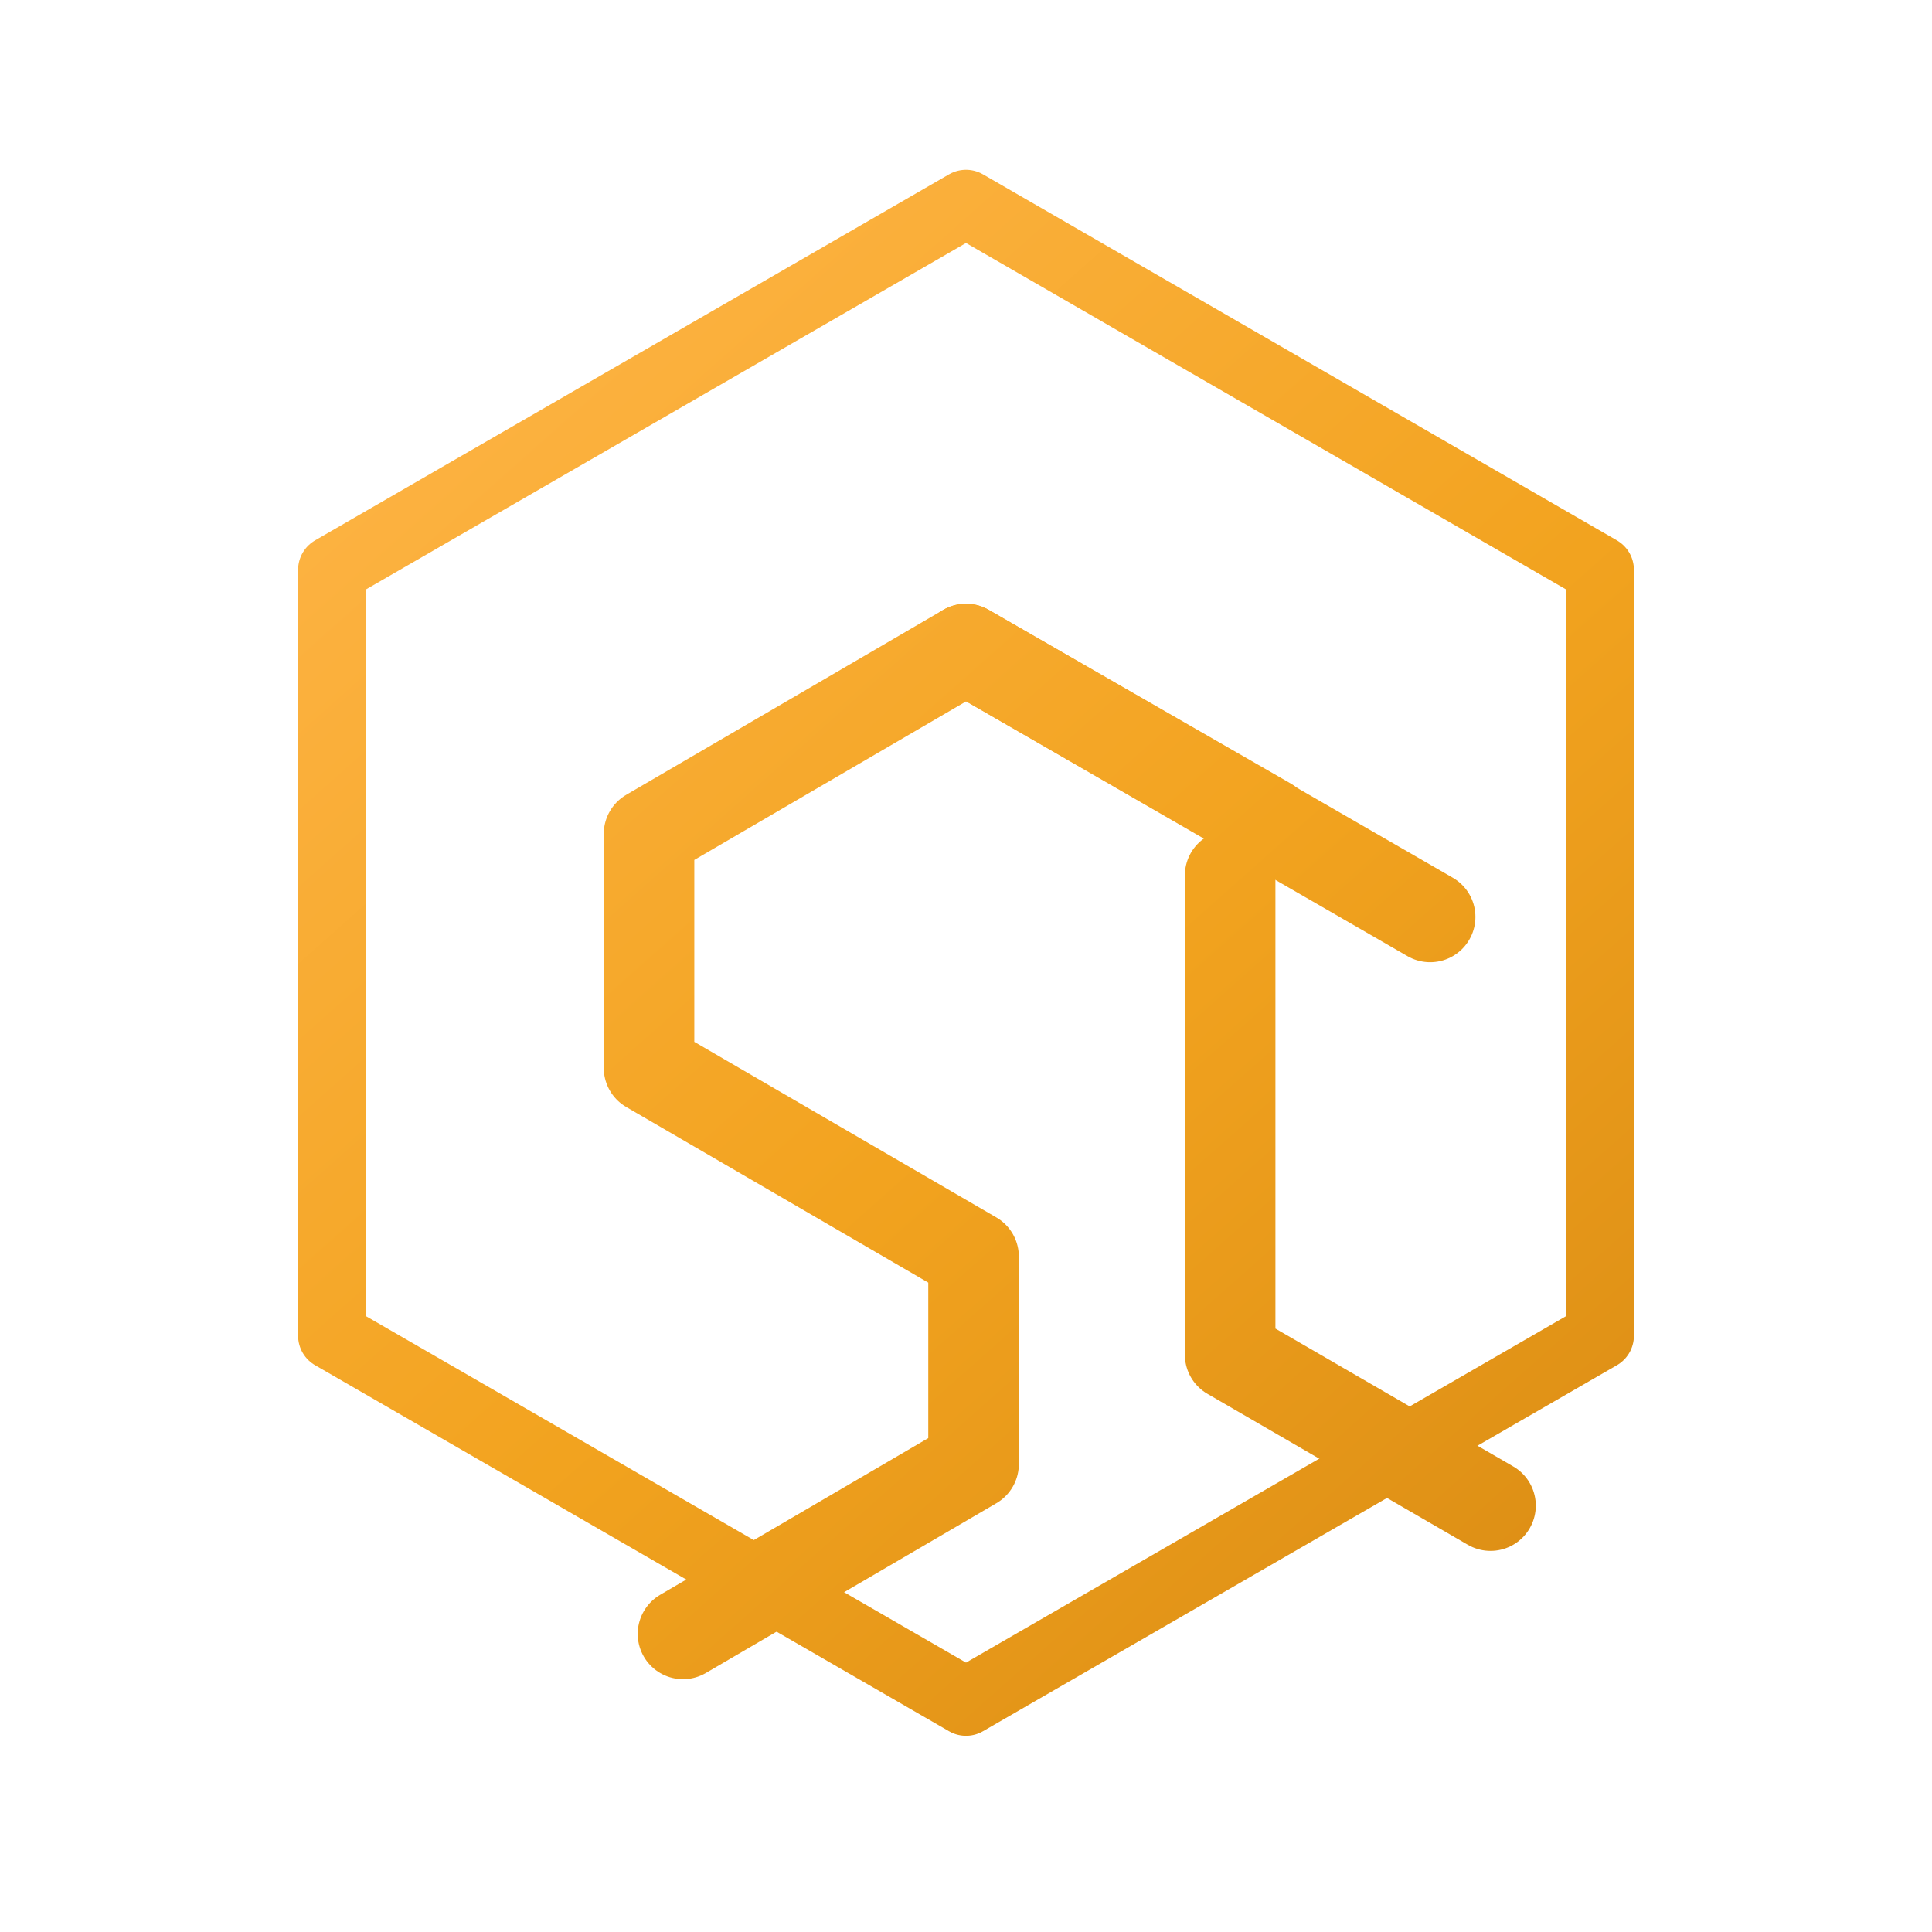
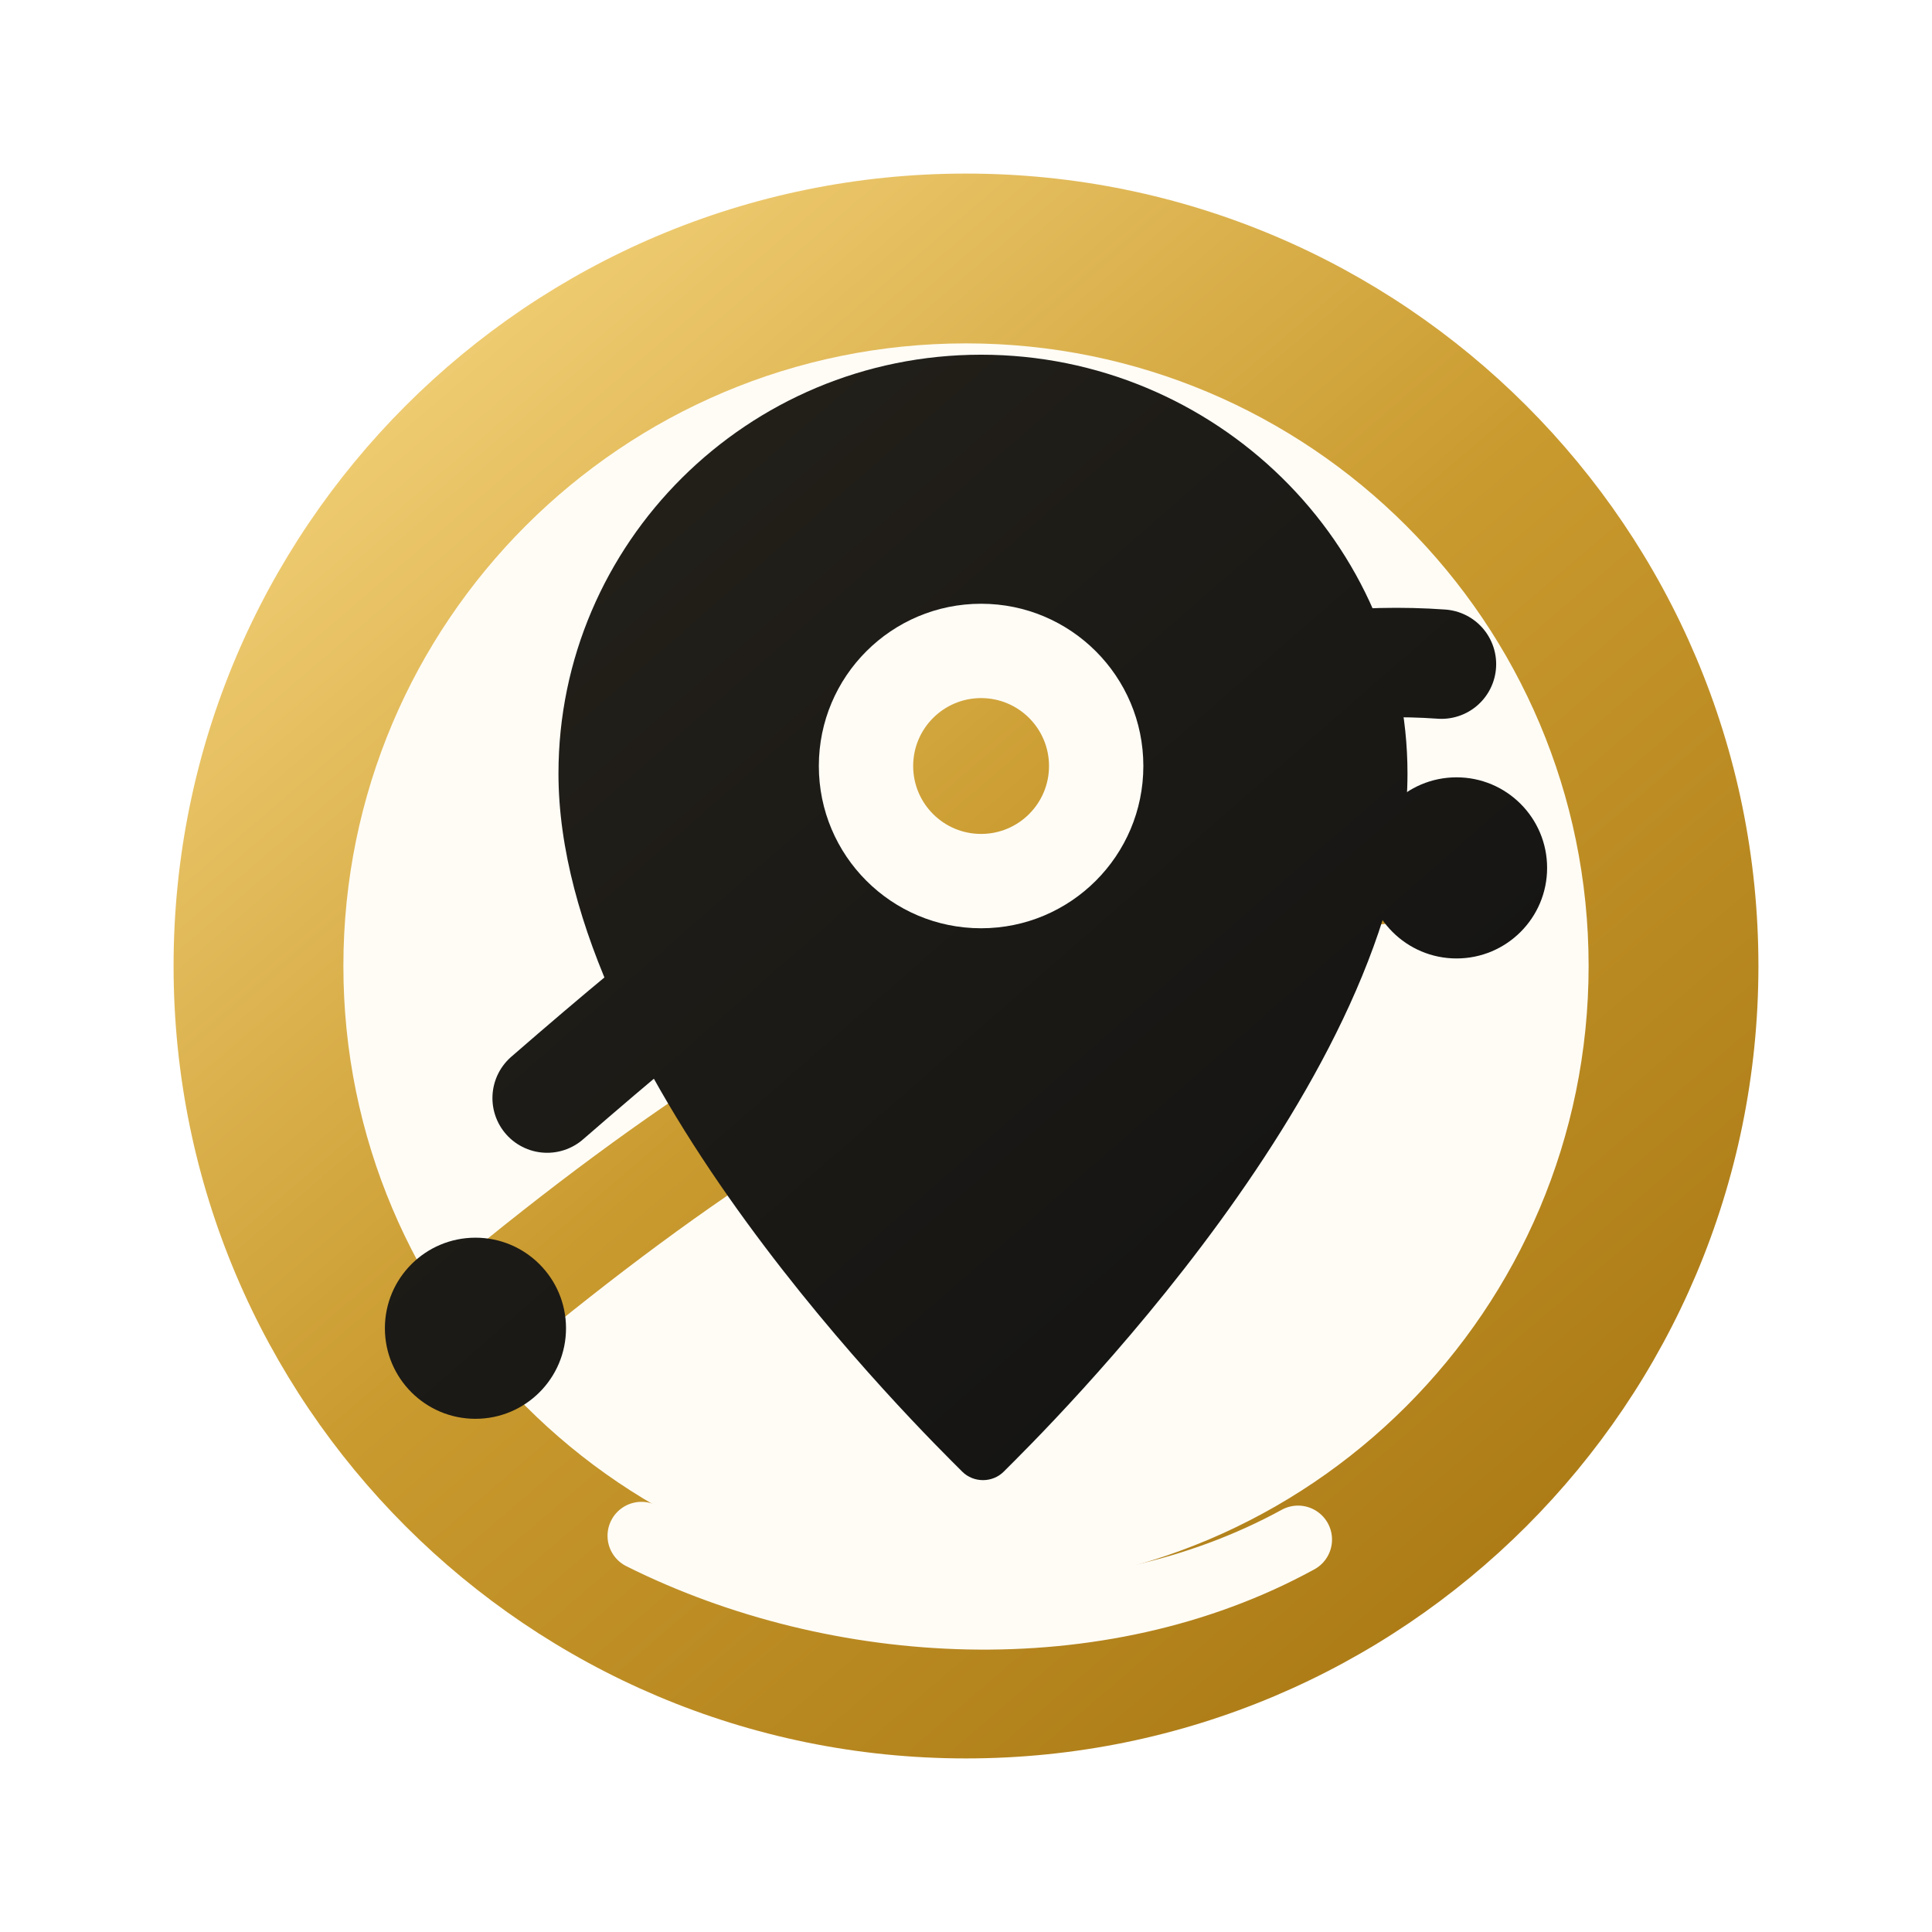
<svg xmlns="http://www.w3.org/2000/svg" width="1024" height="1024" viewBox="0 0 512 512" role="img" aria-label="SmartTaxi icon">
  <defs>
-     <linearGradient id="smarttaxiGold" x1="82" y1="60" x2="430" y2="452" gradientUnits="userSpaceOnUse">
-       <stop offset="0" stop-color="#FFB64A" />
-       <stop offset="0.55" stop-color="#F2A31F" />
-       <stop offset="1" stop-color="#D98B13" />
+     <linearGradient id="gold" x1="100" y1="74" x2="412" y2="438" gradientUnits="userSpaceOnUse">
+       <stop offset="0" stop-color="#F4D27A" />
+       <stop offset="0.48" stop-color="#C99A2E" />
+       <stop offset="1" stop-color="#A97814" />
+     </linearGradient>
+     <linearGradient id="ink" x1="132" y1="118" x2="380" y2="402" gradientUnits="userSpaceOnUse">
+       <stop offset="0" stop-color="#24211A" />
+       <stop offset="1" stop-color="#111111" />
    </linearGradient>
  </defs>
-   <path d="M256 54 L424 151 L424 354 L256 451 L88 354 L88 151 Z" fill="none" stroke="url(#smarttaxiGold)" stroke-width="18" stroke-linecap="round" stroke-linejoin="round" />
-   <path d="M336 218 L256 172 L172 221 L172 283 L258 333 L258 388 L181 433" fill="none" stroke="url(#smarttaxiGold)" stroke-width="24" stroke-linecap="round" stroke-linejoin="round" />
-   <path d="M256 172 L379 243" fill="none" stroke="url(#smarttaxiGold)" stroke-width="24" stroke-linecap="round" stroke-linejoin="round" />
-   <path d="M326 232 L326 359 L395 399" fill="none" stroke="url(#smarttaxiGold)" stroke-width="24" stroke-linecap="round" stroke-linejoin="round" />
+   <circle cx="256" cy="256" r="210" fill="url(#gold)" />
+   <circle cx="256" cy="256" r="165" fill="#FFFCF6" />
+   <path d="M145 291C183 258 211 236 247 214C292 186 340 173 382 176" fill="none" stroke="url(#ink)" stroke-width="29" stroke-linecap="round" />
+   <path d="M128 348C181 304 224 277 276 254C315 237 351 229 386 230" fill="none" stroke="url(#gold)" stroke-width="29" stroke-linecap="round" />
+   <path d="M260 94C198 94 148 144 148 205C148 285 245 380 255 390C258 393 263 393 266 390C276 380 373 285 373 205C373 144 322 94 260 94Z" fill="url(#ink)" />
+   <circle cx="260" cy="203" r="43" fill="#FFFCF6" />
+   <circle cx="260" cy="203" r="18" fill="url(#gold)" />
+   <circle cx="126" cy="352" r="24" fill="url(#ink)" />
+   <circle cx="386" cy="230" r="24" fill="url(#ink)" />
+   <path d="M170 407C222 433 291 437 344 408" fill="none" stroke="#FFFCF6" stroke-width="18" stroke-linecap="round" />
</svg>
